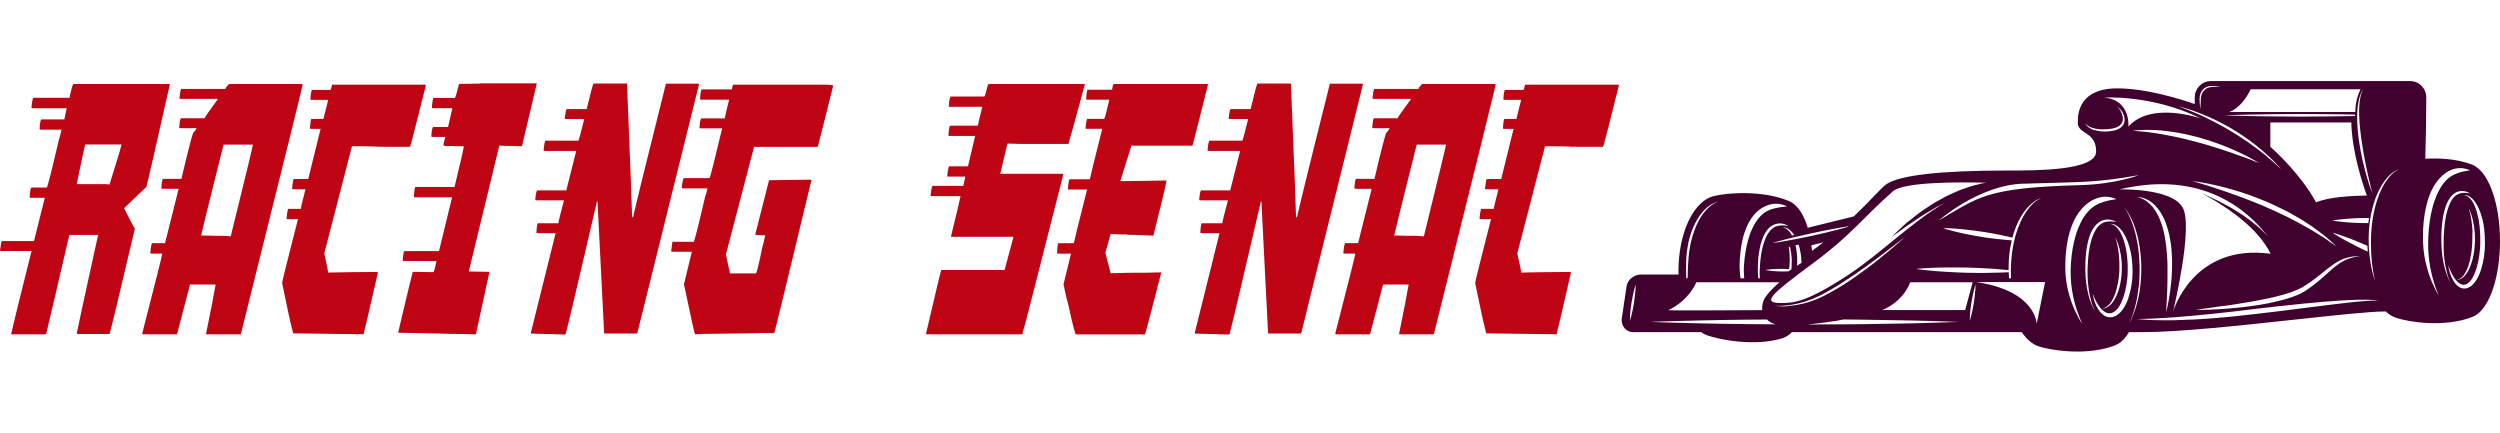
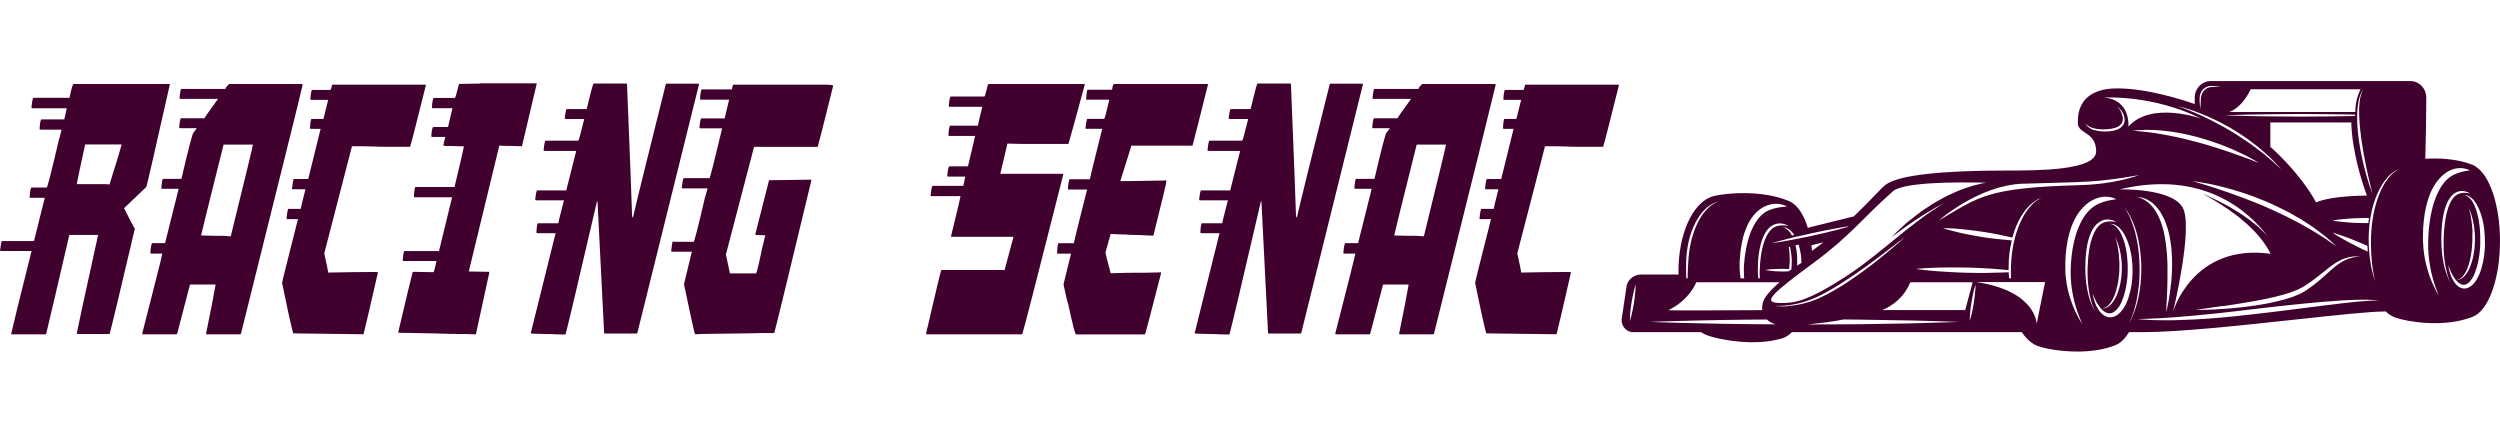
<svg xmlns="http://www.w3.org/2000/svg" version="1.1" viewBox="0 0 370 64">
  <defs>
    <style>
      .st0 {
        fill: #40012f;
      }
- 
-       .st1 {
-         fill: #bf0413;
-       }
    </style>
  </defs>
  <g id="OBJECTS">
    <g>
-       <path class="st1" d="M10.89,12.43h14.15l.1.05c-2.24,9.95-3.4,15.01-3.48,15.18l-3.3,3.15c.91,1.83,1.45,2.84,1.6,3.03-2.29,9.74-3.54,14.94-3.74,15.59h-4.72c-.09,0-.13-.04-.13-.13,0-.14,1.05-4.98,3.15-14.53h-4.26c-1.58,6.84-2.73,11.73-3.43,14.66l-.13.05H1.65v-.05c.21-.97,1.21-5.06,3.02-12.28H.13l-.13-.05c.12-.95.21-1.42.28-1.42h4.75l1.6-6.41h-2.14c-.07,0-.1-.03-.1-.1.05-.95.15-1.42.28-1.42h2.25c.1,0,.7-2.34,1.78-7.01.03,0,.17-.52.41-1.55h-3.12c-.09,0-.13-.03-.13-.1.05-.95.15-1.42.28-1.42h3.38l.36-1.65h-5.09c-.09,0-.13-.04-.13-.13.09-.95.19-1.42.31-1.42h5.32c.27-1.34.47-2.02.59-2.02ZM12.6,21.38c-.83,3.81-1.24,5.77-1.24,5.87h4.26l.59.05c1.03-3.27,1.63-5.25,1.78-5.92h-5.4Z" />
-       <path class="st1" d="M33.92,12.43h10.74c.09.02.13.06.13.13-.03.28-3.08,12.57-9.14,36.87l-.13.05h-4.93l-.1-.05c.71-3.46,1.18-5.9,1.42-7.32h-3.79l-1.91,7.32-.1.05h-4.93c-.09,0-.13-.04-.13-.13,1.98-7.71,2.97-11.64,2.97-11.82h-1.65l-.13-.08c.09-.98.19-1.47.31-1.47h1.88l2.01-8.04h-2.43c-.09,0-.13-.03-.13-.1.07-.91.15-1.37.26-1.37h2.71c1.03-4.41,1.63-6.7,1.78-6.85.05-.02.22-.23.49-.65h-2.5l-.1-.05c.07-.95.16-1.42.28-1.42h3.46c.05-.14.72-1.09,2.01-2.87h-5.58l-.13-.05c.09-.95.18-1.42.28-1.42h6.53c0-.14.18-.38.54-.72ZM33.09,21.4c-2.22,8.86-3.33,13.34-3.33,13.45h.05c.83.03,1.51.05,2.04.05h1.01c.27,0,.71.03,1.29.08,2.19-8.88,3.28-13.4,3.28-13.58h-4.34Z" />
-       <path class="st1" d="M62.91,12.53l.13.05c-1.5,6-2.28,9.05-2.35,9.15h-4.05c-.05,0-.08-.03-.08-.08-.04,0-.05.03-.05.08-1.19-.05-2.07-.08-2.66-.08h-1.76l-4.1,15.85c.38,1.69.57,2.64.57,2.84,2.44-.05,4.41-.08,5.89-.08h1.37c.07.02.1.06.1.13-1.26,5.5-1.96,8.52-2.12,9.08l-10.4-.13c-.31-1.07-.86-3.56-1.65-7.47,0-.14.78-3.28,2.35-9.44h-1.57l-.13-.05c.1-.98.2-1.47.28-1.47h1.83c0-.1.23-1.07.7-2.9h-1.86l-.13-.05c.1-.98.2-1.47.28-1.47h2.12l1.83-7.42h-1.47c-.07,0-.1-.04-.1-.13.05-.9.13-1.34.23-1.34h1.76l.7-2.82h-2.53c-.07,0-.1-.04-.1-.13.05-.9.15-1.34.28-1.34h2.66c.07,0,.16-.26.28-.78h13.76Z" />
-       <path class="st1" d="M71.02,12.33h8.29l.13.05-2.19,9.26c-.91-.03-1.59-.05-2.04-.05h-.59l-.72-.05-4.52,18.64h.05c.29,0,1.27.02,2.94.05l.05.1-1.99,9.15c-.84-.03-1.47-.05-1.88-.05h-1.24s-.05-.03-.05-.08c-.05,0-.08.03-.08.08-.91-.05-3.64-.11-8.18-.18l-.05-.13c1.22-5.19,1.93-8.14,2.12-8.84l.13-.05c1.2.03,2.16.05,2.87.05h.08c.07,0,.22-.55.46-1.65h-4.88c-.09,0-.13-.03-.13-.1.07-.91.16-1.37.28-1.37h5.09l1.94-7.96h-5.65v-.05c.05-.98.13-1.47.23-1.47h5.78c.93-3.88,1.39-5.89,1.39-6.02h-.05c-.69-.03-1.26-.05-1.7-.05h-.83c-.29,0-.45-.06-.46-.18l.28-1.16h-1.94c-.09,0-.13-.04-.13-.13.07-.9.17-1.34.31-1.34h2.17l.65-2.79h-2.94c-.07,0-.1-.03-.1-.1.07-.95.16-1.42.28-1.42h3.12c.07,0,.27-.66.59-1.99.03,0,.05-.03.05-.08,1.43-.03,2.45-.05,3.07-.05Z" />
-       <path class="st1" d="M92.67,12.33c.09.02.13.06.13.13.5,12.45.75,18.96.75,19.55.05.07.08.13.08.18h.05c.58-2.53,2.21-9.14,4.88-19.81h4.8l.1.08-9.14,36.85-.13.05h-4.65c-.09,0-.13-.03-.13-.1l-.98-19.44h-.08c-2.75,11.84-4.3,18.4-4.65,19.68h-1.01s-.05-.02-.05-.05c-.05,0-.08.02-.08.05-.33-.03-.58-.05-.75-.05-.65,0-1.72-.03-3.2-.08l-.05-.1,3.67-14.76h-2.71c-.09,0-.13-.04-.13-.13.05-.9.13-1.34.23-1.34h3.02c0-.17.28-1.3.83-3.39h-4.13l-.13-.05c.09-.95.19-1.42.31-1.42h4.29c.95-3.79,1.44-5.74,1.47-5.84h-4.7l-.13-.05c.09-.98.19-1.47.31-1.47h4.83c.07-.02.36-1.09.88-3.21h-2.76l-.13-.05c.1-.95.21-1.42.31-1.42h2.94c.58-2.43.92-3.69,1.01-3.78h4.83Z" />
-       <path class="st1" d="M108.6,12.53h13.66c.5,0,.85.04,1.06.13-1.48,5.95-2.25,8.97-2.3,9.08h-9.42l-4.16,15.9v.05l.59,2.77h3.85c.1,0,.42-1.31.96-3.93.07-.17.21-.74.41-1.71h-.08c-.17,0-.62-.02-1.34-.05,0-.05-.02-.08-.05-.08l2.04-8.02h.13c.88,0,2.91-.03,6.09-.08,0,.05.02.08.05.08-3.39,14.1-5.22,21.64-5.5,22.62h-1.94c-.45,0-1.13.02-2.04.05v-.05l-.13.05c-3.49.05-5.62.08-6.38.08-.69.03-1.1.05-1.24.05-.12-.29-.66-2.76-1.63-7.4l1.16-4.81h-2.92c-.09,0-.13-.03-.13-.1.09-.88.16-1.35.23-1.42l.28.05h2.81c.1,0,.67-2.22,1.7-6.67.03-.03.16-.45.36-1.24h-3.69l-.13-.05c.1-.98.21-1.47.31-1.47h3.79c.09,0,.71-2.46,1.88-7.37h-3.23c-.09,0-.13-.04-.13-.13.07-.9.17-1.34.31-1.34h3.43c0-.09.22-1.01.65-2.77h-4.21c-.07,0-.1-.03-.1-.1.07-.95.16-1.42.28-1.42h4.44c.07-.47.15-.7.23-.7Z" />
-       <path class="st1" d="M146.34,12.43h14.09l.13.05c-1.5,5.53-2.31,8.47-2.43,8.82h-6.97c-.45,0-1.14-.02-2.06-.05l-1.06,4.47h9.22c.07.02.1.06.1.13-3.86,15.24-5.88,23.12-6.07,23.63h-14.1c-.09,0-.13-.04-.13-.13,1.41-6.08,2.16-9.21,2.25-9.39h9.37l1.32-4.91h-9.16l-.1-.05c.83-3.36,1.3-5.35,1.42-5.97h-4.31l-.13-.05c.1-.98.21-1.47.31-1.47h4.54c.19-.83.28-1.28.28-1.37h-2.53l-.13-.05c.09-.98.19-1.47.31-1.47h2.76l1.06-4.5h-3.82c-.09,0-.13-.03-.13-.1.05-.95.15-1.42.28-1.42h4.08c0-.1.21-1.03.65-2.79h-4.83c-.09,0-.13-.03-.13-.1.07-.95.17-1.42.31-1.42h4.96c.07,0,.24-.59.52-1.78l.13-.05Z" />
-       <path class="st1" d="M164.9,12.43h13.79l.1.05c-1.29,5.17-2.06,8.2-2.3,9.08h-9.04l-1.65,5.25h.05c.79,0,3.05-.03,6.79-.1,0,.29-.65,3.02-1.94,8.17-1.65-.09-2.9-.13-3.74-.13v-.05s-.05.02-.05.05l-.28-.05h-.49c-.38,0-.96-.03-1.76-.08l-.77,2.74c0,.16.26,1.18.77,3.08,1.72-.05,3-.08,3.85-.08h1.39c.46,0,1.2-.02,2.19-.05,0,.03.02.05.05.05-1.5,5.84-2.3,8.89-2.4,9.13h-10.22c-.12,0-.5-1.48-1.14-4.45-.19-.59-.42-1.57-.7-2.95l1.11-4.55h-2.06v-.08c.03-.98.11-1.47.23-1.47h2.25c0-.12.65-2.77,1.96-7.94h-2.74c-.07,0-.1-.03-.1-.1.07-.95.16-1.42.28-1.42h2.97c0-.12.61-2.61,1.83-7.47h-2.38l-.1-.05c.1-.95.2-1.42.28-1.42h2.48c.09,0,.34-.95.77-2.84h-3.43v-.05c.05-.95.13-1.42.23-1.42h3.61c.07-.55.16-.83.28-.83Z" />
-       <path class="st1" d="M190.93,12.33c.09.02.13.06.13.13.5,12.45.75,18.96.75,19.55.05.07.08.13.08.18h.05c.58-2.53,2.21-9.14,4.88-19.81h4.8l.1.08-9.14,36.85-.13.05h-4.65c-.09,0-.13-.03-.13-.1l-.98-19.44h-.08c-2.75,11.84-4.3,18.4-4.65,19.68h-1.01s-.05-.02-.05-.05c-.05,0-.08.02-.08.05-.33-.03-.58-.05-.75-.05-.65,0-1.72-.03-3.2-.08l-.05-.1,3.67-14.76h-2.71c-.09,0-.13-.04-.13-.13.05-.9.13-1.34.23-1.34h3.02c0-.17.28-1.3.83-3.39h-4.13l-.13-.05c.09-.95.19-1.42.31-1.42h4.29c.95-3.79,1.44-5.74,1.47-5.84h-4.7l-.13-.05c.09-.98.19-1.47.31-1.47h4.83c.07-.02.36-1.09.88-3.21h-2.76l-.13-.05c.1-.95.21-1.42.31-1.42h2.94c.58-2.43.92-3.69,1.01-3.78h4.83Z" />
-       <path class="st1" d="M210.49,12.43h10.74c.09.02.13.06.13.13-.04.28-3.08,12.57-9.14,36.87l-.13.05h-4.93l-.1-.05c.71-3.46,1.18-5.9,1.42-7.32h-3.79l-1.91,7.32-.1.05h-4.93c-.09,0-.13-.04-.13-.13,1.98-7.71,2.97-11.64,2.97-11.82h-1.65l-.13-.08c.09-.98.19-1.47.31-1.47h1.88l2.01-8.04h-2.43c-.09,0-.13-.03-.13-.1.07-.91.15-1.37.26-1.37h2.71c1.03-4.41,1.63-6.7,1.78-6.85.05-.02.22-.23.49-.65h-2.5l-.1-.05c.07-.95.16-1.42.28-1.42h3.46c.05-.14.72-1.09,2.01-2.87h-5.58l-.13-.05c.09-.95.18-1.42.28-1.42h6.53c0-.14.18-.38.54-.72ZM209.67,21.4c-2.22,8.86-3.33,13.34-3.33,13.45h.05c.83.03,1.51.05,2.04.05h1.01c.28,0,.71.03,1.29.08,2.18-8.88,3.28-13.4,3.28-13.58h-4.34Z" />
-       <path class="st1" d="M239.48,12.53l.13.05c-1.5,6-2.28,9.05-2.35,9.15h-4.05c-.05,0-.08-.03-.08-.08-.03,0-.05.03-.05.08-1.19-.05-2.07-.08-2.66-.08h-1.76l-4.1,15.85c.38,1.69.57,2.64.57,2.84,2.44-.05,4.41-.08,5.89-.08h1.37c.07.02.1.06.1.13-1.26,5.5-1.96,8.52-2.12,9.08l-10.4-.13c-.31-1.07-.86-3.56-1.65-7.47,0-.14.78-3.28,2.35-9.44h-1.58l-.13-.05c.1-.98.2-1.47.28-1.47h1.83c0-.1.23-1.07.7-2.9h-1.86l-.13-.05c.1-.98.2-1.47.28-1.47h2.12l1.83-7.42h-1.47c-.07,0-.1-.04-.1-.13.05-.9.13-1.34.23-1.34h1.76l.7-2.82h-2.53c-.07,0-.1-.04-.1-.13.05-.9.15-1.34.28-1.34h2.66c.07,0,.16-.26.28-.78h13.76Z" />
+       <path class="st0" d="M10.89,12.43h14.15l.1.05c-2.24,9.95-3.4,15.01-3.48,15.18l-3.3,3.15c.91,1.83,1.45,2.84,1.6,3.03-2.29,9.74-3.54,14.94-3.74,15.59h-4.72c-.09,0-.13-.04-.13-.13,0-.14,1.05-4.98,3.15-14.53h-4.26c-1.58,6.84-2.73,11.73-3.43,14.66l-.13.05H1.65v-.05c.21-.97,1.21-5.06,3.02-12.28H.13l-.13-.05c.12-.95.21-1.42.28-1.42h4.75l1.6-6.41h-2.14c-.07,0-.1-.03-.1-.1.05-.95.15-1.42.28-1.42h2.25c.1,0,.7-2.34,1.78-7.01.03,0,.17-.52.41-1.55h-3.12c-.09,0-.13-.03-.13-.1.05-.95.15-1.42.28-1.42h3.38l.36-1.65h-5.09c-.09,0-.13-.04-.13-.13.09-.95.19-1.42.31-1.42h5.32c.27-1.34.47-2.02.59-2.02ZM12.6,21.38c-.83,3.81-1.24,5.77-1.24,5.87h4.26l.59.05c1.03-3.27,1.63-5.25,1.78-5.92h-5.4Z" />
+       <path class="st0" d="M33.92,12.43h10.74c.09.02.13.06.13.13-.03.28-3.08,12.57-9.14,36.87l-.13.05h-4.93l-.1-.05c.71-3.46,1.18-5.9,1.42-7.32h-3.79l-1.91,7.32-.1.05h-4.93c-.09,0-.13-.04-.13-.13,1.98-7.71,2.97-11.64,2.97-11.82h-1.65l-.13-.08c.09-.98.19-1.47.31-1.47h1.88l2.01-8.04h-2.43c-.09,0-.13-.03-.13-.1.07-.91.15-1.37.26-1.37h2.71c1.03-4.41,1.63-6.7,1.78-6.85.05-.02.22-.23.49-.65h-2.5l-.1-.05c.07-.95.16-1.42.28-1.42h3.46c.05-.14.72-1.09,2.01-2.87h-5.58l-.13-.05c.09-.95.18-1.42.28-1.42h6.53c0-.14.18-.38.54-.72ZM33.09,21.4c-2.22,8.86-3.33,13.34-3.33,13.45h.05c.83.03,1.51.05,2.04.05h1.01c.27,0,.71.03,1.29.08,2.19-8.88,3.28-13.4,3.28-13.58h-4.34Z" />
+       <path class="st0" d="M62.91,12.53l.13.05c-1.5,6-2.28,9.05-2.35,9.15h-4.05c-.05,0-.08-.03-.08-.08-.04,0-.05.03-.05.08-1.19-.05-2.07-.08-2.66-.08h-1.76l-4.1,15.85c.38,1.69.57,2.64.57,2.84,2.44-.05,4.41-.08,5.89-.08h1.37c.07.02.1.06.1.13-1.26,5.5-1.96,8.52-2.12,9.08l-10.4-.13c-.31-1.07-.86-3.56-1.65-7.47,0-.14.78-3.28,2.35-9.44h-1.57l-.13-.05c.1-.98.2-1.47.28-1.47h1.83c0-.1.23-1.07.7-2.9h-1.86l-.13-.05c.1-.98.2-1.47.28-1.47h2.12l1.83-7.42h-1.47c-.07,0-.1-.04-.1-.13.05-.9.13-1.34.23-1.34h1.76l.7-2.82h-2.53c-.07,0-.1-.04-.1-.13.05-.9.15-1.34.28-1.34h2.66c.07,0,.16-.26.28-.78h13.76Z" />
+       <path class="st0" d="M71.02,12.33h8.29l.13.05-2.19,9.26c-.91-.03-1.59-.05-2.04-.05h-.59l-.72-.05-4.52,18.64h.05c.29,0,1.27.02,2.94.05l.05.1-1.99,9.15c-.84-.03-1.47-.05-1.88-.05h-1.24s-.05-.03-.05-.08c-.05,0-.08.03-.08.08-.91-.05-3.64-.11-8.18-.18l-.05-.13c1.22-5.19,1.93-8.14,2.12-8.84l.13-.05c1.2.03,2.16.05,2.87.05h.08c.07,0,.22-.55.46-1.65h-4.88c-.09,0-.13-.03-.13-.1.07-.91.16-1.37.28-1.37h5.09l1.94-7.96h-5.65v-.05c.05-.98.13-1.47.23-1.47h5.78c.93-3.88,1.39-5.89,1.39-6.02h-.05c-.69-.03-1.26-.05-1.7-.05h-.83c-.29,0-.45-.06-.46-.18l.28-1.16h-1.94c-.09,0-.13-.04-.13-.13.07-.9.17-1.34.31-1.34h2.17l.65-2.79h-2.94c-.07,0-.1-.03-.1-.1.07-.95.16-1.42.28-1.42h3.12c.07,0,.27-.66.59-1.99.03,0,.05-.03.05-.08,1.43-.03,2.45-.05,3.07-.05Z" />
+       <path class="st0" d="M92.67,12.33c.09.02.13.06.13.13.5,12.45.75,18.96.75,19.55.05.07.08.13.08.18h.05c.58-2.53,2.21-9.14,4.88-19.81h4.8l.1.08-9.14,36.85-.13.05h-4.65c-.09,0-.13-.03-.13-.1l-.98-19.44h-.08c-2.75,11.84-4.3,18.4-4.65,19.68h-1.01s-.05-.02-.05-.05c-.05,0-.08.02-.08.05-.33-.03-.58-.05-.75-.05-.65,0-1.72-.03-3.2-.08l-.05-.1,3.67-14.76h-2.71c-.09,0-.13-.04-.13-.13.05-.9.13-1.34.23-1.34h3.02c0-.17.28-1.3.83-3.39h-4.13l-.13-.05c.09-.95.19-1.42.31-1.42h4.29c.95-3.79,1.44-5.74,1.47-5.84h-4.7l-.13-.05c.09-.98.19-1.47.31-1.47h4.83c.07-.02.36-1.09.88-3.21h-2.76l-.13-.05c.1-.95.21-1.42.31-1.42h2.94c.58-2.43.92-3.69,1.01-3.78h4.83Z" />
+       <path class="st0" d="M108.6,12.53h13.66c.5,0,.85.04,1.06.13-1.48,5.95-2.25,8.97-2.3,9.08h-9.42l-4.16,15.9v.05l.59,2.77h3.85c.1,0,.42-1.31.96-3.93.07-.17.21-.74.41-1.71h-.08c-.17,0-.62-.02-1.34-.05,0-.05-.02-.08-.05-.08l2.04-8.02h.13c.88,0,2.91-.03,6.09-.08,0,.05.02.08.05.08-3.39,14.1-5.22,21.64-5.5,22.62h-1.94c-.45,0-1.13.02-2.04.05v-.05l-.13.05c-3.49.05-5.62.08-6.38.08-.69.03-1.1.05-1.24.05-.12-.29-.66-2.76-1.63-7.4l1.16-4.81h-2.92c-.09,0-.13-.03-.13-.1.09-.88.16-1.35.23-1.42l.28.05h2.81c.1,0,.67-2.22,1.7-6.67.03-.03.16-.45.36-1.24h-3.69l-.13-.05c.1-.98.21-1.47.31-1.47h3.79c.09,0,.71-2.46,1.88-7.37h-3.23c-.09,0-.13-.04-.13-.13.07-.9.17-1.34.31-1.34h3.43c0-.09.22-1.01.65-2.77h-4.21c-.07,0-.1-.03-.1-.1.07-.95.16-1.42.28-1.42h4.44c.07-.47.15-.7.23-.7Z" />
+       <path class="st0" d="M146.34,12.43h14.09l.13.05c-1.5,5.53-2.31,8.47-2.43,8.82h-6.97c-.45,0-1.14-.02-2.06-.05l-1.06,4.47h9.22c.07.02.1.06.1.13-3.86,15.24-5.88,23.12-6.07,23.63h-14.1c-.09,0-.13-.04-.13-.13,1.41-6.08,2.16-9.21,2.25-9.39h9.37l1.32-4.91h-9.16l-.1-.05c.83-3.36,1.3-5.35,1.42-5.97h-4.31l-.13-.05c.1-.98.21-1.47.31-1.47h4.54c.19-.83.28-1.28.28-1.37h-2.53l-.13-.05c.09-.98.19-1.47.31-1.47h2.76l1.06-4.5h-3.82c-.09,0-.13-.03-.13-.1.05-.95.15-1.42.28-1.42h4.08c0-.1.21-1.03.65-2.79h-4.83c-.09,0-.13-.03-.13-.1.07-.95.17-1.42.31-1.42h4.96c.07,0,.24-.59.52-1.78l.13-.05Z" />
+       <path class="st0" d="M164.9,12.43h13.79l.1.05c-1.29,5.17-2.06,8.2-2.3,9.08h-9.04l-1.65,5.25h.05c.79,0,3.05-.03,6.79-.1,0,.29-.65,3.02-1.94,8.17-1.65-.09-2.9-.13-3.74-.13v-.05s-.05.02-.05.05l-.28-.05h-.49c-.38,0-.96-.03-1.76-.08l-.77,2.74c0,.16.26,1.18.77,3.08,1.72-.05,3-.08,3.85-.08h1.39c.46,0,1.2-.02,2.19-.05,0,.03.02.05.05.05-1.5,5.84-2.3,8.89-2.4,9.13h-10.22c-.12,0-.5-1.48-1.14-4.45-.19-.59-.42-1.57-.7-2.95l1.11-4.55h-2.06v-.08c.03-.98.11-1.47.23-1.47h2.25c0-.12.65-2.77,1.96-7.94h-2.74c-.07,0-.1-.03-.1-.1.07-.95.16-1.42.28-1.42h2.97c0-.12.61-2.61,1.83-7.47h-2.38l-.1-.05c.1-.95.2-1.42.28-1.42h2.48c.09,0,.34-.95.77-2.84h-3.43v-.05c.05-.95.13-1.42.23-1.42h3.61c.07-.55.16-.83.28-.83Z" />
+       <path class="st0" d="M190.93,12.33c.09.02.13.06.13.13.5,12.45.75,18.96.75,19.55.05.07.08.13.08.18h.05c.58-2.53,2.21-9.14,4.88-19.81h4.8l.1.08-9.14,36.85-.13.05h-4.65c-.09,0-.13-.03-.13-.1l-.98-19.44h-.08c-2.75,11.84-4.3,18.4-4.65,19.68h-1.01s-.05-.02-.05-.05c-.05,0-.08.02-.08.05-.33-.03-.58-.05-.75-.05-.65,0-1.72-.03-3.2-.08l-.05-.1,3.67-14.76h-2.71c-.09,0-.13-.04-.13-.13.05-.9.13-1.34.23-1.34h3.02c0-.17.28-1.3.83-3.39h-4.13l-.13-.05c.09-.95.19-1.42.31-1.42h4.29c.95-3.79,1.44-5.74,1.47-5.84h-4.7l-.13-.05c.09-.98.19-1.47.31-1.47h4.83c.07-.02.36-1.09.88-3.21h-2.76l-.13-.05c.1-.95.21-1.42.31-1.42h2.94c.58-2.43.92-3.69,1.01-3.78h4.83Z" />
+       <path class="st0" d="M210.49,12.43h10.74c.09.02.13.06.13.13-.04.28-3.08,12.57-9.14,36.87l-.13.05h-4.93l-.1-.05c.71-3.46,1.18-5.9,1.42-7.32h-3.79l-1.91,7.32-.1.05h-4.93c-.09,0-.13-.04-.13-.13,1.98-7.71,2.97-11.64,2.97-11.82h-1.65l-.13-.08c.09-.98.19-1.47.31-1.47h1.88l2.01-8.04h-2.43c-.09,0-.13-.03-.13-.1.07-.91.15-1.37.26-1.37h2.71c1.03-4.41,1.63-6.7,1.78-6.85.05-.02.22-.23.49-.65h-2.5l-.1-.05c.07-.95.16-1.42.28-1.42h3.46c.05-.14.72-1.09,2.01-2.87h-5.58l-.13-.05c.09-.95.18-1.42.28-1.42h6.53c0-.14.18-.38.54-.72ZM209.67,21.4c-2.22,8.86-3.33,13.34-3.33,13.45h.05c.83.03,1.51.05,2.04.05h1.01c.28,0,.71.03,1.29.08,2.18-8.88,3.28-13.4,3.28-13.58h-4.34Z" />
+       <path class="st0" d="M239.48,12.53l.13.05c-1.5,6-2.28,9.05-2.35,9.15h-4.05c-.05,0-.08-.03-.08-.08-.03,0-.05.03-.05.08-1.19-.05-2.07-.08-2.66-.08h-1.76l-4.1,15.85c.38,1.69.57,2.64.57,2.84,2.44-.05,4.41-.08,5.89-.08h1.37c.07.02.1.06.1.13-1.26,5.5-1.96,8.52-2.12,9.08l-10.4-.13c-.31-1.07-.86-3.56-1.65-7.47,0-.14.78-3.28,2.35-9.44h-1.58l-.13-.05c.1-.98.2-1.47.28-1.47h1.83c0-.1.23-1.07.7-2.9h-1.86l-.13-.05c.1-.98.2-1.47.28-1.47h2.12l1.83-7.42h-1.47c-.07,0-.1-.04-.1-.13.05-.9.13-1.34.23-1.34h1.76l.7-2.82h-2.53c-.07,0-.1-.04-.1-.13.05-.9.15-1.34.28-1.34h2.66c.07,0,.16-.26.28-.78h13.76Z" />
    </g>
  </g>
  <g id="DESIGNED_BY_FREEPIK">
    <path class="st0" d="M366.38,24.61s-.12-.07-.44-.22c-2.44-.96-5.24-1-7-.89.09-2.66.13-5.62.15-9.04,0-.66-.24-1.28-.69-1.74-.45-.47-1.04-.72-1.68-.72h-29.53c-1.31,0-2.37,1.1-2.37,2.46v.94c-1.89-.66-7.04-2.32-11.48-2.32-2.09,0-3.64.52-4.63,1.54-1.2,1.25-1.19,2.86-1.19,3.55v.07c0,.68.54,1.04,1.06,1.38.77.51,1.65,1.09,1.65,2.79,0,2.83-8.62,2.83-13.25,2.83-9.73,0-15.7.67-17.75,1.99-.41.27-.98.86-1.83,1.75-.79.83-1.78,1.85-3.04,3.05l-6.81,1.68c-.54-1.79-1.35-3.08-2.32-3.71,0,0-.22-.14-.5-.26-3.94-1.65-9.28-1.19-11.11-.72-2.79.71-4.92,4.84-5.18,10.03-.03.53-.03,1.06-.02,1.58h-5.61c-.85,0-1.91.69-2.07,1.69l-.74,4.97v.09c0,.98.76,1.78,1.7,1.78h10.06c.27.19.55.33.83.44,1.77.66,7.04,1.71,11.11.49,0,0,.26-.07.53-.21.33-.17.66-.41.97-.72h34.02c.72,1.06,1.56,1.77,2.45,2.08,1.05.36,3.29.79,5.77.79,1.85,0,3.84-.24,5.59-.92,0,0,.22-.1.54-.27.55-.35,1.06-.91,1.52-1.68h1.93c5.5,0,14.71-1,22.83-1.88,5.84-.63,10.89-1.18,13.05-1.18.06,0,.13,0,.19,0,.47.44.96.74,1.48.92,1.93.66,7.25,1.49,11.35-.12,0,0,.2-.09.49-.24,2.11-1.31,3.59-5.75,3.59-10.99s-1.5-9.74-3.62-11.02ZM242.04,42.96c-.02.26-.04.55-.08.87-.03.32-.08.65-.13.99-.11.67-.24,1.33-.37,1.83-.12.49-.24.82-.24.82,0,0,0-.35.03-.85.03-.51.11-1.18.22-1.85.06-.33.11-.67.18-.98.06-.31.13-.6.19-.85.12-.49.24-.82.24-.82,0,0,0,.34-.03.85ZM349.77,13.21s-.04.05-.09.15c-.05.1-.12.26-.19.46-.07.2-.13.45-.19.75-.03.15-.05.3-.07.47-.02.17-.04.34-.05.52-.01.18-.02.37-.03.57,0,.2,0,.4,0,.61,0,.21.01.43.02.65.01.22.02.45.04.68,0,.23.04.46.06.7.02.24.04.47.07.71.03.24.06.48.09.72.03.24.07.49.1.73.08.48.15.97.23,1.45.09.48.17.94.26,1.4.09.45.18.89.26,1.3.09.41.17.8.26,1.16.17.72.3,1.32.41,1.74.11.42.17.66.17.66,0,0-.09-.23-.24-.63-.14-.41-.35-.99-.55-1.7-.2-.71-.44-1.54-.64-2.45-.21-.9-.39-1.88-.54-2.86-.03-.24-.07-.49-.1-.73-.03-.25-.05-.49-.08-.74-.03-.24-.04-.49-.06-.72-.01-.24-.04-.48-.04-.71-.02-.47,0-.92,0-1.35.01-.21.03-.42.04-.62.02-.2.04-.39.06-.58.03-.18.06-.36.09-.53.04-.17.07-.32.11-.47.08-.29.16-.54.25-.74.17-.4.34-.58.34-.58ZM323,30.67c-1.66-2.87-9.32-2.64-9.32-2.64,12.3-2.93,19.07,3.16,21.98,6.98-.02-.02-.04-.04-.06-.06-.18-.19-.34-.39-.53-.57-.19-.18-.38-.36-.58-.55l-.29-.27-.31-.25c-.21-.17-.42-.34-.63-.51-.2-.17-.42-.33-.64-.48-.22-.15-.43-.3-.65-.45-.42-.31-.87-.56-1.29-.82-.21-.13-.42-.26-.62-.38-.2-.12-.41-.22-.61-.33-.4-.21-.78-.41-1.13-.59-.35-.19-.68-.32-.97-.46-.29-.13-.54-.25-.75-.35-.42-.19-.65-.3-.65-.3,0,0,.23.13.63.36.2.11.44.25.72.41.27.16.6.33.92.55.33.21.69.45,1.06.69.19.12.39.24.58.38.19.14.38.28.58.43.39.3.81.57,1.2.92.2.17.39.33.59.5.2.17.4.33.58.52.19.18.37.36.56.54l.28.27.25.29c.17.19.34.38.5.56.17.18.3.39.45.58.3.37.54.77.78,1.14.12.18.2.38.3.56.04.08.08.15.12.22-11.54-1.57-14.44,8.58-14.44,8.58,0,0,3.07-12.59,1.41-15.46ZM320.79,39.31c-.01-.29-.02-.58-.03-.87-.03-.58-.07-1.17-.14-1.76-.06-.59-.14-1.17-.25-1.74-.05-.28-.12-.56-.18-.84-.07-.27-.14-.54-.23-.8-.17-.52-.36-1-.58-1.45-.23-.44-.48-.83-.74-1.16-.53-.67-1.14-1.07-1.6-1.28-.46-.21-.75-.23-.75-.23,0,0,.07,0,.21,0,.14,0,.34.02.59.09.25.07.55.18.87.36.32.18.66.43.98.76.32.33.63.72.91,1.18.27.46.52.96.71,1.51.1.27.18.55.28.84.07.29.16.58.22.87.12.59.22,1.2.29,1.81.06.61.09,1.22.11,1.82.02.6,0,1.19-.02,1.76,0,.57-.07,1.12-.11,1.63-.05.52-.11,1-.17,1.45-.07.45-.14.86-.2,1.22-.06.36-.13.68-.18.93-.11.52-.18.81-.18.81,0,0,0-.3.03-.83.01-.26.03-.58.05-.95.01-.37.03-.78.06-1.23.01-.45.03-.93.04-1.45,0-.51.02-1.05.01-1.61,0-.28,0-.56-.01-.85ZM338.81,31.46c.32.17.62.35.93.53.3.17.6.35.89.51.29.18.56.36.83.54.54.35,1.05.68,1.49,1.03.45.34.86.65,1.22.93.35.3.64.57.89.78.49.44.76.69.76.69,0,0-.31-.21-.85-.57-.27-.18-.59-.41-.96-.67-.38-.24-.82-.5-1.28-.8-.46-.31-.99-.59-1.54-.9-.28-.16-.55-.32-.85-.48-.29-.15-.59-.31-.9-.47-.31-.16-.61-.33-.93-.48-.32-.15-.64-.3-.97-.46-.64-.33-1.32-.61-1.99-.91l-.5-.23-.51-.21c-.34-.14-.67-.28-1.01-.41-.67-.26-1.33-.52-1.98-.76-.65-.22-1.27-.47-1.87-.67-.6-.21-1.16-.4-1.69-.57-.52-.17-1.01-.32-1.43-.46-.43-.13-.8-.24-1.11-.33-.31-.09-.55-.16-.72-.21-.17-.05-.26-.07-.26-.07,0,0,.09.01.26.03.17.02.42.05.74.1.32.05.71.12,1.15.2.44.09.94.18,1.48.32.27.06.55.13.84.2.29.08.59.16.89.24.62.16,1.25.37,1.92.57.33.1.66.23,1,.34.34.12.68.23,1.02.37.34.14.68.27,1.03.41l.52.21.51.22c.68.31,1.36.61,2.01.95.33.16.65.33.97.49ZM336.01,21.73v-3.61h11.98c.12,4.42,1.65,9.02,2.31,10.82-4.57.06-6.64.63-7.52,1.01-2.25-4.09-5.87-7.43-6.77-8.22ZM333.55,23.81c-.25-.09-.56-.21-.9-.34-.35-.14-.74-.27-1.17-.42s-.9-.32-1.39-.5c-.5-.16-1.02-.33-1.56-.52-.54-.18-1.11-.33-1.67-.52-.57-.18-1.16-.33-1.74-.49-.58-.16-1.17-.3-1.75-.45-.58-.12-1.15-.28-1.71-.38-.56-.11-1.09-.22-1.61-.31-.51-.09-1-.16-1.45-.23-.45-.05-.86-.12-1.23-.15-.37-.04-.69-.07-.95-.09-.26-.02-.47-.04-.62-.04-.14,0-.22,0-.22,0,0,0,.3-.06.84-.1.27-.02.59-.04.97-.05.37-.01.79,0,1.25.01.46.03.96.04,1.48.11.53.05,1.08.12,1.65.21.29.04.57.09.86.15.29.05.59.11.88.17.59.14,1.19.28,1.78.43.59.18,1.18.34,1.76.53.57.19,1.14.39,1.68.59.54.21,1.05.42,1.54.62.49.21.94.43,1.35.62.42.19.8.38,1.13.56.33.18.62.34.85.47.47.26.74.42.74.42,0,0-.29-.1-.79-.28ZM329.02,45.31c.61-.09,1.26-.19,1.96-.3.69-.11,1.42-.24,2.17-.36.38-.07.76-.14,1.14-.21.38-.08.77-.15,1.17-.23.39-.09.78-.18,1.18-.26.39-.09.78-.2,1.17-.31.39-.1.77-.23,1.16-.35.37-.14.75-.28,1.1-.43.17-.09.34-.18.51-.26l.13-.06.06-.03.06-.04.25-.16c.35-.21.65-.43.97-.64.62-.45,1.2-.91,1.76-1.36.55-.45,1.08-.88,1.61-1.23.52-.36,1.04-.63,1.52-.81.48-.17.92-.26,1.28-.3.18-.01.34-.03.48-.04.14,0,.26,0,.36,0,.19,0,.29,0,.29,0,0,0-.1.01-.29.03-.1.01-.21.02-.35.04-.14.03-.29.06-.47.1-.35.08-.75.21-1.2.42-.44.21-.91.52-1.39.89-.48.38-.97.84-1.5,1.31-.53.48-1.1.98-1.73,1.46-.32.23-.65.48-.98.7l-.25.17-.06.04s-.05.03-.07.04l-.14.08c-.19.1-.37.2-.56.3-.38.17-.77.32-1.17.47-.4.12-.79.26-1.19.37-.4.1-.8.21-1.21.3-.4.09-.8.17-1.2.26-.8.15-1.59.28-2.35.38-.76.11-1.5.2-2.2.26-.7.08-1.37.12-1.98.17-1.23.09-2.25.12-2.97.14-.72.01-1.13,0-1.13,0,0,0,1.62-.23,4.05-.58ZM348.47,36.29c-.31-.15-.61-.31-.89-.46-.28-.15-.54-.3-.79-.43-.49-.27-.88-.52-1.16-.69s-.43-.28-.43-.28c0,0,.18.05.49.14.31.1.75.24,1.27.43.26.09.54.2.84.31.3.12.61.23.93.37.32.13.65.27.98.41.22.1.45.2.67.3,0,.29.02.57.04.85,0,0,0,0,0,0-.33-.16-.67-.32-1-.47-.33-.16-.65-.32-.96-.48ZM349.57,33.01c-.33,0-.66-.02-.97-.03-.31,0-.62-.03-.91-.05-.29-.02-.56-.04-.81-.07-.5-.04-.92-.1-1.22-.14-.29-.04-.46-.08-.46-.08,0,0,.17-.03.46-.08.29-.04.71-.1,1.22-.14.25-.02.52-.05.81-.07.29-.02.59-.04.91-.05.31-.01.64-.03.97-.03.33,0,.67,0,1-.01.01,0,.03,0,.04,0-.04.25-.07.5-.1.76-.32,0-.63,0-.94-.01ZM333.09,13.21h16.27s-.78,1.42-.78,3.37h-18.67s1.78-.44,3.19-3.37ZM330.2,17.03c.62-.02,1.51-.05,2.58-.07,1.07-.02,2.31-.05,3.65-.06,1.33,0,2.76-.02,4.18-.03,1.42,0,2.85.02,4.18.03,1.33,0,2.58.04,3.65.06.04,0,.07,0,.11,0,0,.07,0,.14,0,.21-.03,0-.07,0-.1,0-1.07.02-2.31.05-3.65.06-1.33,0-2.76.02-4.18.03-1.42,0-2.85-.02-4.18-.03-1.34,0-2.58-.04-3.65-.06-1.07-.02-1.96-.05-2.58-.07-.62-.02-.98-.04-.98-.04,0,0,.36-.01.98-.04ZM325.55,14.32c.05-.34.18-.71.42-1,.24-.29.58-.48.91-.55.16-.04.33-.05.48-.05.15,0,.29.01.42.02.51.03.86.06.86.06,0,0-.34.04-.86.06-.26.02-.56,0-.85.09-.15.04-.3.1-.43.19-.14.08-.26.19-.36.32-.1.13-.19.27-.25.42-.07.15-.1.31-.13.47,0,.08-.02.15-.03.23,0,.08,0,.16-.01.23,0,.15-.01.3-.02.43-.02.54-.07.89-.07.89,0,0-.04-.36-.07-.89,0-.13-.01-.28-.02-.43,0-.16,0-.32.03-.5ZM323.1,15.91c.24.07.52.15.85.26.33.1.7.22,1.09.38.4.14.82.32,1.27.5.45.19.92.39,1.39.62.47.24.97.47,1.46.74.24.13.49.27.74.4.24.14.49.29.73.44.49.29.96.61,1.43.92.47.3.9.65,1.34.96.44.31.82.66,1.2.97.19.16.37.31.55.46.17.16.33.31.49.45.31.29.6.56.85.81.24.25.45.48.62.66.34.37.53.58.53.58,0,0-.21-.19-.58-.52-.18-.17-.41-.37-.66-.61-.26-.23-.57-.47-.89-.75-.16-.14-.33-.28-.51-.43-.18-.14-.37-.28-.56-.43-.39-.29-.79-.61-1.22-.91-.43-.3-.87-.63-1.34-.92-.46-.3-.93-.62-1.42-.9-.24-.15-.48-.29-.72-.44-.24-.14-.49-.27-.73-.41-.48-.27-.96-.52-1.43-.77-.47-.24-.93-.46-1.36-.67-.44-.2-.85-.4-1.24-.55-.77-.33-1.42-.59-1.89-.76-.46-.17-.73-.26-.73-.26,0,0,.27.06.75.19ZM325.76,17.55s-7.36-2.63-10.76,1.19c0,0,.41-3.97-3.63-4.3,0,0,7.18-.47,14.4,3.11ZM310,19.29c-.11-.03-.22-.07-.31-.12-.2-.08-.37-.19-.51-.29-.14-.1-.26-.2-.35-.3-.17-.18-.23-.32-.23-.32,0,0,.09.12.28.26.1.07.22.15.37.23.15.07.32.15.52.2.1.03.2.06.31.08.11.03.22.05.33.06.11.02.23.03.35.04.12,0,.24.02.37.02.25,0,.51-.02.78-.03.13-.01.27-.03.4-.05.11,0,.26-.05.4-.07.07-.01.14-.02.2-.04l.18-.06.18-.06c.06-.03.11-.06.17-.09.23-.1.41-.28.55-.46.11-.2.19-.42.19-.65,0-.23-.03-.45-.1-.64-.06-.2-.13-.38-.21-.53-.07-.15-.16-.28-.23-.38-.07-.1-.13-.18-.18-.22-.04-.05-.07-.08-.07-.08,0,0,.03.02.08.06.06.04.13.1.22.19.08.09.19.21.29.35.1.14.21.32.29.53.05.1.07.22.11.33.03.12.05.25.06.38.02.27-.05.57-.19.83-.04.06-.09.12-.14.18-.02.03-.05.06-.07.09l-.09.07-.17.15c-.06.04-.13.07-.19.11-.07.03-.13.07-.2.1l-.21.07-.21.07c-.07.02-.14.03-.2.04-.14.02-.26.06-.42.07-.14.01-.28.03-.42.04-.28.02-.55.02-.82,0-.13,0-.26-.02-.39-.04-.13-.02-.25-.04-.37-.07-.12-.03-.24-.05-.35-.09ZM299.44,27.19c9.36-.3,10.5-.12,17.12-1.27,0,0-3.4,1.34-8.71,1.48-14.08.39-14.96,1.78-20.91,5.23,0,0,5.92-5.24,12.5-5.45ZM297.65,41.18h-.31c-.02-.29-.04-.59-.05-.89-.27.02-.56.03-.88.04-.71.03-1.55.05-2.44.06-.45,0-.91.01-1.38,0-.47,0-.94-.01-1.42-.02-.48-.02-.95-.03-1.42-.05-.47-.01-.93-.04-1.37-.07-.45-.02-.88-.05-1.28-.08-.41-.03-.79-.06-1.15-.09-1.42-.12-2.37-.28-2.37-.28,0,0,.95-.11,2.38-.16.36-.02.74-.03,1.15-.04.41,0,.84-.02,1.29-.02.45,0,.91,0,1.38,0,.47,0,.94.01,1.42.02.48.02.95.03,1.42.05.47.01.93.05,1.37.07.89.05,1.72.11,2.43.18.31.03.6.06.86.08,0-.5,0-1,.03-1.52.04-.57.1-1.14.19-1.72.07-.4.15-.79.24-1.17-.07,0-.13,0-.2-.01-.56-.04-1.22-.1-1.92-.18-.35-.04-.71-.08-1.08-.13-.37-.05-.74-.11-1.11-.16-.37-.06-.74-.12-1.1-.19-.36-.06-.72-.14-1.07-.2-.35-.06-.68-.14-.99-.21-.32-.07-.61-.14-.89-.21-.55-.13-1-.26-1.32-.35-.32-.09-.5-.16-.5-.16,0,0,.19,0,.52,0,.33,0,.8.03,1.36.07.28.02.59.04.91.08.32.03.66.06,1.01.11.35.04.71.08,1.08.13.36.05.74.11,1.11.16.37.06.74.12,1.1.18.36.06.72.14,1.07.2.69.14,1.33.28,1.88.41.08.02.16.04.23.06.16-.59.35-1.17.57-1.7.41-1,.94-1.87,1.49-2.53.54-.67,1.12-1.1,1.54-1.34.21-.12.39-.19.52-.24.12-.04.19-.06.19-.06,0,0-.06.03-.18.08-.12.06-.28.15-.49.28-.41.26-.92.75-1.41,1.42-.5.67-.96,1.54-1.34,2.53-.38.98-.67,2.08-.85,3.2-.18,1.12-.26,2.25-.26,3.32,0,.36,0,.71.02,1.06ZM280.13,28.32c1.56-1.38,9.39-1.39,13.81-1.28-.19.03-.37.06-.56.1-.33.08-.66.17-1,.25-.34.09-.68.16-1.01.29-.67.24-1.36.45-2.01.76-.33.15-.66.3-.99.45-.33.14-.64.33-.95.5-.63.34-1.24.67-1.8,1.06-.56.37-1.12.72-1.62,1.1-.49.38-.95.74-1.38,1.08-.21.17-.42.32-.6.49-.18.17-.35.33-.52.48-.32.3-.6.57-.83.78-.46.44-.71.69-.71.69,0,0,.3-.21.81-.57.25-.19.56-.41.91-.67.18-.13.36-.27.56-.41.2-.14.42-.28.64-.43.45-.3.93-.62,1.43-.96.25-.18.53-.32.8-.49.27-.16.56-.33.84-.5.56-.36,1.18-.65,1.79-.98.05-.03.11-.06.16-.09-5.07,2.95-9.59,7.58-14.33,10.7-6.11,4.01-8.02,4.18-9.95,4.18-3.01,0-1.5-1.29,4.8-5.96,5.62-4.16,7.1-6.48,11.71-10.56ZM264.79,36.87c-.01-.11-.03-.21-.05-.31l.16-.04c.03.1.05.21.08.32.11.47.18,1.04.2,1.65,0,.3,0,.63-.02.94,0,.14-.02.29-.04.44,0,0,.01,0,.02,0-.15.1-.31.19-.46.29-.31.01-.65.02-.99.02-.3,0-.61-.01-.89-.03-.29-.02-.55-.04-.78-.07-.46-.05-.76-.12-.76-.12,0,0,.3-.06.76-.1.23-.02.49-.04.78-.05.29-.01.59-.01.89-.02.38,0,.75.02,1.09.05.02-.14.04-.29.05-.44.03-.32.05-.61.05-.91,0-.59-.03-1.14-.09-1.61ZM265.99,38.24c-.02-.51-.08-1-.15-1.45-.03-.17-.07-.32-.11-.48l.46-.11c.05.15.1.31.14.48.11.48.22.99.25,1.53.02.23.03.46.04.69-.21.14-.43.28-.65.42.02-.36.03-.72.01-1.07ZM268.1,36.3l1.77-.44c-.55.43-1.12.85-1.69,1.26-.02-.28-.05-.55-.09-.82ZM265.95,35.02c.68-.17,1.41-.33,2.14-.49,1.46-.32,2.93-.61,4.03-.8.55-.1,1.02-.16,1.34-.22.04,0,.08-.01.12-.02-.03.03-.07.06-.1.09,0,0,0,0,0,0-.32.09-.77.22-1.31.36-1.09.29-2.54.64-4,.96-.73.16-1.46.31-2.15.44-.69.14-1.33.26-1.88.35-.55.1-1.02.16-1.34.22-.32.05-.51.07-.51.07,0,0,.18-.06.49-.15.32-.09.77-.22,1.31-.36.54-.14,1.18-.3,1.86-.47ZM265.24,34.38c.11.12.21.26.3.4l-.32.08c-.06-.11-.12-.22-.18-.31-.18-.26-.37-.48-.56-.61-.05-.03-.09-.07-.13-.1-.05-.02-.09-.04-.13-.06-.08-.04-.15-.07-.21-.09-.12-.03-.19-.05-.19-.05,0,0,.07,0,.19.01.06,0,.14.01.23.04.05.01.1.03.15.04.05.02.1.05.16.08.22.1.46.3.69.56ZM264.71,33.45s-.05,0-.15-.02c-.1-.02-.25-.03-.43-.06-.18,0-.4-.03-.65,0-.25.02-.52.08-.79.21-.27.13-.53.34-.75.61-.23.27-.43.6-.59.96-.33.73-.55,1.58-.69,2.45-.14.87-.21,1.75-.23,2.58,0,.35,0,.68.03,1.01h-.23c-.04-.32-.06-.66-.07-1.01,0-.42,0-.86.02-1.3.02-.44.06-.89.13-1.34.13-.89.33-1.78.68-2.57.18-.39.4-.75.66-1.05.26-.3.57-.53.9-.67.32-.14.64-.19.91-.18.28,0,.51.07.69.12.19.07.32.13.41.18.09.05.14.08.14.08ZM257.51,38.17c.04-.62.11-1.26.22-1.88.11-.63.25-1.26.46-1.86.2-.6.44-1.19.76-1.72.31-.53.68-1,1.1-1.39.42-.38.88-.67,1.34-.86.45-.19.9-.28,1.29-.3.39-.02.73.03.99.09.27.07.47.14.6.2.13.06.2.1.2.1,0,0-.08.01-.22.03-.07,0-.16.02-.26.03-.1.02-.22.03-.34.04-.13.02-.27.04-.42.06-.15.04-.31.05-.48.1-.33.08-.7.18-1.08.36-.75.36-1.46,1.06-2,2.01-.26.47-.51.99-.7,1.55-.19.55-.36,1.13-.48,1.73-.12.59-.22,1.2-.29,1.79-.03.3-.06.6-.08.89,0,.15-.02.3-.03.45,0,.14,0,.28,0,.42,0,.4.02.8.05,1.18h-.54c-.06-.38-.09-.77-.12-1.17,0-.15-.01-.3-.02-.46,0-.15,0-.3,0-.45,0-.32.02-.62.04-.93ZM249.55,38.77c.02-.46.04-.94.1-1.43.06-.48.14-.97.24-1.46.21-.97.53-1.91.94-2.74.41-.83.91-1.54,1.42-2.07.51-.53,1.04-.85,1.42-1.02.19-.08.35-.13.46-.16.11-.03.17-.04.17-.04,0,0-.06.02-.16.06-.1.04-.25.11-.43.2-.36.2-.84.56-1.31,1.1-.47.53-.92,1.25-1.29,2.07-.37.82-.67,1.74-.88,2.69-.21.95-.32,1.91-.37,2.82-.05.87-.1,1.68-.09,2.39h-.2c-.04-.71-.05-1.53-.02-2.4ZM251.05,41.78h12.31c-.76.66-1.59,1.47-2.08,2.2-.32.47-.55,1.2-.46,1.92-2.94.02-14.08.08-13.9,0,3.12-1.48,4.13-4.11,4.13-4.11ZM262.84,48c-1.41-.01-2.79-.02-4.13-.03-1.34-.02-2.63-.04-3.86-.05-1.23-.02-2.39-.05-3.46-.07-2.14-.04-3.93-.11-5.18-.14-.62-.02-1.12-.04-1.45-.05-.33-.01-.51-.02-.51-.02,0,0,.18,0,.51-.02.33-.01.83-.04,1.45-.05,1.25-.03,3.03-.1,5.18-.14,1.07-.02,2.23-.04,3.46-.07,1.23-.02,2.52-.03,3.86-.05.91,0,1.84-.01,2.79-.02.31.3.75.56,1.34.73h0ZM264.62,45.32c-.43.03-.8.03-1.1.02-.61-.02-.95-.09-.95-.09,0,0,.09.01.25.02.16,0,.4,0,.7,0,.61-.02,1.47-.1,2.48-.33.51-.11,1.05-.27,1.61-.46.56-.2,1.14-.44,1.72-.73.15-.07.29-.14.44-.22.15-.08.29-.16.44-.24.3-.16.59-.33.89-.5.59-.35,1.19-.71,1.78-1.1,1.18-.75,2.34-1.55,3.4-2.33,1.06-.78,2.06-1.51,2.89-2.16,1.68-1.29,2.8-2.15,2.8-2.15,0,0-.26.24-.73.65-.47.4-1.13,1-1.95,1.67-.41.34-.86.7-1.33,1.08-.47.38-.98.78-1.51,1.17-.53.4-1.08.8-1.65,1.2-.57.4-1.15.8-1.74,1.18-.59.38-1.2.74-1.8,1.08-.3.17-.6.34-.9.49-.15.08-.3.16-.45.23-.15.07-.3.15-.45.22-.6.29-1.2.5-1.78.69-.58.17-1.13.32-1.65.4-.52.1-1,.15-1.42.17ZM289.43,47.66c-.33.01-.83.04-1.45.05-1.25.03-3.03.1-5.18.15-2.14.05-4.64.09-7.32.12-1.34,0-2.72.03-4.13.03-1.27,0-2.55,0-3.84.01,1.67-.17,4.07-.45,5.32-.74.9,0,1.78.02,2.65.03,2.68.03,5.18.07,7.32.12,2.14.04,3.93.11,5.18.15.62.02,1.12.04,1.45.05.33.01.51.02.51.02,0,0-.18,0-.51.02ZM278.58,45.89s2.93-1.05,4.14-4.11h9.23l-1.1,4.11h-12.27ZM292.34,42.96c-.02.26-.04.55-.08.87-.03.32-.08.65-.13.99-.11.67-.24,1.33-.37,1.83-.12.49-.24.82-.24.82,0,0,0-.35.03-.85.03-.51.11-1.18.22-1.85.06-.33.11-.67.18-.98.06-.31.13-.6.19-.85.12-.49.24-.82.24-.82,0,0,0,.34-.03.85ZM301.43,47.92s-.09-4.87-8.92-6.17h10.16l-1.24,6.17ZM308.03,47.73c-.09-.14-.22-.35-.37-.63-.3-.55-.72-1.36-1.08-2.39-.18-.52-.36-1.09-.51-1.7-.15-.62-.26-1.28-.33-1.97-.02-.18-.03-.35-.05-.53,0-.17-.02-.35-.02-.52-.01-.37-.01-.72,0-1.08.01-.73.06-1.47.16-2.2.1-.74.23-1.47.43-2.18.2-.71.45-1.4.77-2.03.32-.64.71-1.22,1.16-1.7.45-.49.95-.88,1.45-1.15.51-.27,1.01-.44,1.46-.5.11-.01.22-.03.33-.03.11,0,.21,0,.31,0,.2,0,.37.03.53.05.32.06.56.13.71.2.16.06.24.1.24.1,0,0-.09.02-.26.05-.17.02-.41.07-.7.12-.29.07-.64.13-1.01.26-.37.13-.78.29-1.19.54-.4.26-.8.6-1.16,1.03-.37.43-.69.94-.97,1.51-.28.57-.53,1.19-.72,1.84-.19.65-.35,1.34-.47,2.03-.11.69-.19,1.4-.24,2.09-.02.34-.04.7-.04,1.03,0,.17,0,.35,0,.52,0,.17,0,.33.01.49.02.66.09,1.3.18,1.9.09.6.21,1.17.34,1.69.13.52.28.99.41,1.4.14.41.27.77.39,1.06.24.58.38.91.38.91,0,0-.05-.08-.14-.22ZM309.98,45.92c-.06-.1-.14-.26-.24-.46-.19-.4-.44-1-.63-1.75-.2-.75-.36-1.64-.43-2.61-.07-.97-.07-2,0-3.04.08-1.03.23-2.07.54-3.01.16-.47.36-.91.61-1.29.25-.38.57-.7.91-.92.34-.22.7-.33,1.02-.35.32-.02.6.03.81.08.22.06.38.13.48.19.1.06.16.08.16.08,0,0-.06,0-.18-.02-.12-.02-.29-.03-.49-.05-.21,0-.46,0-.74.04-.28.05-.58.15-.86.35-.57.39-1.02,1.15-1.31,2.03-.3.88-.47,1.88-.57,2.89-.09,1.01-.13,2.03-.09,2.98.02.48.06.93.11,1.37.05.43.12.84.19,1.21.08.37.17.71.25,1.01.08.3.18.55.26.76.08.21.15.37.2.48.05.11.08.17.08.17,0,0-.03-.06-.09-.16ZM313.66,38.71c-.02-.68-.09-1.32-.18-1.86-.09-.54-.2-.99-.29-1.3-.09-.31-.16-.48-.16-.48,0,0,.02.04.06.12.04.08.1.19.16.34.13.3.3.73.44,1.27.14.54.25,1.19.31,1.89.01.18.02.35.03.53,0,.09,0,.18,0,.28v.27c0,.36-.03.74-.06,1.12-.04.37-.1.75-.17,1.11-.07.36-.17.71-.28,1.05-.22.67-.52,1.27-.86,1.71-.09.11-.17.22-.26.3-.09.09-.18.17-.27.24-.09.07-.18.13-.27.17-.09.04-.16.09-.24.11-.08.02-.15.04-.21.06-.06,0-.11,0-.16,0-.08,0-.13,0-.13,0,0,0,.04,0,.13-.03.04,0,.09-.02.15-.03.05-.02.12-.05.19-.08.07-.02.14-.08.22-.13.08-.05.15-.12.23-.19.08-.07.15-.16.23-.25.08-.09.15-.2.22-.31.15-.22.27-.48.4-.77.12-.28.22-.59.32-.92.09-.33.17-.67.24-1.02.06-.35.12-.71.15-1.07.04-.36.07-.72.07-1.09.01-.37.01-.71,0-1.05ZM315.01,44.09c-.21.62-.49,1.21-.86,1.73-.37.51-.88.97-1.51,1.11-.65.13-1.23-.16-1.59-.52-.38-.35-.6-.76-.78-1.11-.17-.36-.29-.69-.36-.96-.08-.27-.13-.49-.16-.64-.03-.15-.04-.23-.04-.23,0,0,.03.07.09.21.05.14.14.34.26.59.11.25.27.55.48.86.21.31.46.65.8.91.17.13.36.24.56.29.1.02.17.04.31.04.09,0,.2-.03.31-.04.41-.13.79-.49,1.09-.94.3-.45.52-1,.71-1.57.18-.57.32-1.17.41-1.79.05-.3.08-.62.12-.92.02-.3.05-.61.05-.93v-.24s0-.06,0-.06v-.05s0-.11,0-.11c0-.15,0-.3,0-.45-.01-.3-.02-.6-.05-.89-.04-.58-.13-1.14-.23-1.67-.12-.52-.24-1.01-.41-1.44-.17-.43-.34-.82-.55-1.12-.09-.16-.22-.28-.31-.41-.12-.1-.21-.23-.32-.29-.11-.08-.2-.15-.3-.18-.09-.04-.17-.09-.25-.09-.14-.03-.22-.05-.22-.05,0,0,.08,0,.22,0,.07,0,.16.02.27.04.05.02.11.02.17.05.06.03.12.06.18.09.13.05.25.16.39.26.06.06.13.12.2.18.07.06.14.13.2.21.27.3.5.69.72,1.13.22.44.4.94.56,1.49.14.54.28,1.13.34,1.74.07.61.12,1.24.11,1.89,0,.31-.02.64-.04.97-.03.33-.06.65-.11.98-.1.65-.26,1.3-.47,1.92ZM315.5,47.12c-.1.22-.19.39-.26.5-.06.11-.1.18-.1.18,0,0,.03-.06.08-.18.06-.12.13-.29.22-.52.18-.45.41-1.11.61-1.92.21-.81.37-1.77.49-2.8.06-.52.1-1.06.11-1.6.02-.55.01-1.11,0-1.66-.02-.56-.05-1.11-.11-1.66-.05-.54-.13-1.08-.22-1.59-.09-.51-.2-1-.32-1.47-.12-.46-.25-.89-.4-1.28-.07-.2-.14-.38-.21-.56-.07-.18-.14-.34-.21-.49-.07-.15-.14-.29-.21-.42-.07-.13-.13-.25-.19-.35-.06-.1-.12-.2-.17-.28-.05-.08-.1-.14-.13-.2-.07-.11-.11-.16-.11-.16,0,0,.04.05.12.15.08.1.2.25.33.45.07.1.14.21.21.34.08.12.16.26.23.41.08.15.16.31.24.48.08.17.16.36.24.55.16.39.3.82.44,1.28.14.46.26.96.36,1.48.1.52.18,1.06.24,1.61.06.55.1,1.11.13,1.67,0,.57.01,1.12-.02,1.68-.03.55-.07,1.1-.13,1.62-.12,1.05-.34,2.01-.57,2.82-.23.81-.51,1.45-.71,1.9ZM351.76,44.46c-.26,0-.65.02-1.14.05-.49.03-1.09.08-1.77.14-.68.07-1.45.15-2.29.25-.84.1-1.75.21-2.71.33-.96.12-1.97.25-3.02.38-1.05.13-2.13.28-3.23.41-1.1.13-2.22.27-3.34.4-1.12.12-2.24.25-3.34.37-.55.06-1.1.11-1.64.16-.54.05-1.08.09-1.61.14-1.05.09-2.08.15-3.04.2-.97.05-1.89.08-2.73.1-.85.02-1.62.02-2.31,0-.69,0-1.29-.03-1.78-.06-.99-.05-1.55-.12-1.55-.12,0,0,.14,0,.41,0,.26,0,.65-.02,1.14-.03.49-.02,1.09-.05,1.77-.08.68-.04,1.46-.09,2.3-.15,1.68-.13,3.64-.3,5.74-.52,1.05-.11,2.13-.23,3.23-.36,1.1-.13,2.22-.26,3.34-.4,1.12-.13,2.24-.25,3.34-.38,1.1-.13,2.19-.23,3.24-.34,2.1-.21,4.07-.38,5.76-.48,1.69-.11,3.1-.13,4.09-.1.49.01.88.04,1.15.06.26.02.4.04.4.04,0,0-.14,0-.41,0ZM354.88,25.13c-.11.06-.28.15-.47.3-.19.14-.41.33-.64.58-.22.25-.46.55-.69.89-.46.69-.87,1.57-1.21,2.56-.34.99-.59,2.08-.75,3.19-.08.55-.14,1.11-.17,1.66-.03.55-.06,1.09-.05,1.62,0,1.05.05,2.04.14,2.88s.2,1.54.3,2.02c.1.48.16.76.16.76,0,0-.02-.07-.06-.19-.04-.13-.1-.31-.17-.55-.13-.48-.31-1.16-.44-2.01-.13-.84-.24-1.83-.26-2.9-.03-1.07.03-2.21.19-3.34.17-1.13.44-2.24.81-3.25.37-1,.85-1.88,1.35-2.57.5-.69,1.04-1.16,1.45-1.41.2-.13.38-.21.5-.26.12-.04.18-.07.18-.07,0,0-.06.03-.18.09ZM360.78,43.48c-.08-.14-.2-.35-.34-.63-.28-.55-.66-1.35-.99-2.37-.16-.51-.33-1.07-.46-1.67-.14-.6-.24-1.25-.31-1.92-.03-.34-.06-.69-.07-1.03-.02-.35-.02-.7-.01-1.06,0-.71.04-1.43.12-2.15.08-.72.19-1.44.36-2.14.17-.7.38-1.38.65-2.01.28-.64.61-1.22,1.01-1.73.4-.51.85-.93,1.32-1.24.47-.31.96-.51,1.41-.59.45-.08.84-.07,1.15-.02.31.05.55.12.7.19.15.06.23.1.23.1,0,0-.09.02-.25.04-.17.02-.4.06-.68.12-.28.06-.62.15-.97.28-.36.14-.74.32-1.12.6-.76.56-1.41,1.52-1.91,2.66-.24.58-.46,1.2-.62,1.85-.17.65-.3,1.32-.4,2.01-.1.68-.16,1.37-.2,2.06-.02.34-.03.68-.03,1.01,0,.35,0,.67,0,.99.02.65.09,1.27.17,1.87.08.59.19,1.15.3,1.66.12.51.25.97.37,1.38.12.41.24.76.35,1.05.21.58.35.9.35.9,0,0-.04-.08-.13-.22ZM362.57,41.67c-.06-.1-.13-.26-.22-.46-.17-.4-.4-.99-.58-1.73-.18-.74-.33-1.61-.4-2.56-.03-.48-.05-.96-.05-1.46,0-.5,0-1.01.04-1.51.07-1.01.19-2.03.46-2.96.14-.46.3-.9.52-1.3.22-.39.49-.74.8-.98.31-.25.66-.39.98-.43.32-.04.59,0,.8.06.21.06.37.13.47.19.1.05.16.09.16.09,0,0-.06,0-.18-.03-.11-.02-.28-.04-.48-.05-.2-.01-.45,0-.72.06-.26.06-.55.19-.81.41-.26.22-.48.53-.67.89-.19.36-.35.77-.47,1.22-.26.88-.41,1.87-.48,2.86-.04.5-.07,1-.08,1.49-.01.49-.01.98,0,1.44.04.93.13,1.81.28,2.54.14.74.31,1.34.46,1.75.07.21.14.37.18.47.05.11.07.17.07.17,0,0-.03-.06-.08-.16ZM365.94,34.43c-.02-.68-.09-1.31-.17-1.84-.08-.54-.18-.98-.26-1.29-.08-.31-.14-.48-.14-.48,0,0,.02.04.06.12.04.08.09.19.15.34.12.3.28.73.4,1.27.13.54.23,1.18.28,1.87.02.35.04.7.03,1.07,0,.36-.02.73-.05,1.1-.02.18-.04.37-.06.55-.03.18-.06.36-.09.54-.04.18-.07.36-.11.53-.05.17-.09.34-.14.51-.05.17-.11.33-.16.49-.06.15-.12.31-.18.45-.07.14-.13.28-.2.42-.08.13-.15.26-.23.37-.16.23-.32.42-.5.57-.17.15-.34.25-.49.31-.08.02-.14.04-.2.06-.06.01-.11,0-.15.01-.08,0-.13,0-.13,0,0,0,.04,0,.12-.03.04-.01.09-.01.15-.03.05-.02.11-.05.18-.08.13-.08.28-.18.42-.34.14-.16.28-.36.41-.58.07-.11.12-.24.19-.37.06-.13.11-.27.17-.41.05-.15.1-.29.15-.45.04-.16.09-.31.13-.48.04-.16.08-.33.11-.5.03-.17.06-.34.09-.52.03-.18.05-.35.08-.53l.05-.54c.03-.36.06-.71.06-1.07.01-.35.01-.7,0-1.04ZM367.67,34.09c.07.6.11,1.21.1,1.85,0,.15,0,.31,0,.47l-.03.48c-.02.32-.05.64-.09.96-.09.64-.22,1.27-.4,1.88-.18.61-.43,1.2-.76,1.73-.32.52-.78,1.01-1.39,1.19-.07.03-.15.04-.23.04-.08,0-.14.02-.25.01-.07,0-.12,0-.19-.03-.08-.02-.16-.04-.23-.07-.27-.11-.49-.28-.66-.46-.35-.36-.55-.77-.71-1.12-.16-.36-.26-.68-.33-.95-.07-.27-.11-.48-.14-.62-.03-.15-.04-.22-.04-.22,0,0,.03.07.08.21.05.14.13.34.24.58.1.25.25.54.44.86.19.31.43.66.75.93.16.14.34.25.53.3.05.01.09.01.13.03.04,0,.12,0,.18.01l.13-.02s.1-.01.15-.04c.39-.15.73-.54,1-1,.27-.47.46-1.02.63-1.58.16-.57.28-1.16.36-1.77.04-.3.08-.61.1-.91l.03-.45c0-.15,0-.31.01-.46v-.23s0-.22,0-.22c0-.15,0-.3,0-.45-.01-.29-.02-.59-.04-.87-.04-.57-.11-1.12-.2-1.64-.11-.51-.21-1-.36-1.43-.15-.43-.3-.82-.49-1.13-.18-.32-.39-.56-.58-.73-.2-.16-.38-.25-.52-.29-.14-.03-.21-.05-.21-.05,0,0,.08,0,.22,0,.14,0,.36.06.6.21.23.15.5.37.73.69.24.31.46.69.65,1.13.2.44.36.93.5,1.46.13.53.25,1.1.31,1.7Z" />
  </g>
</svg>
